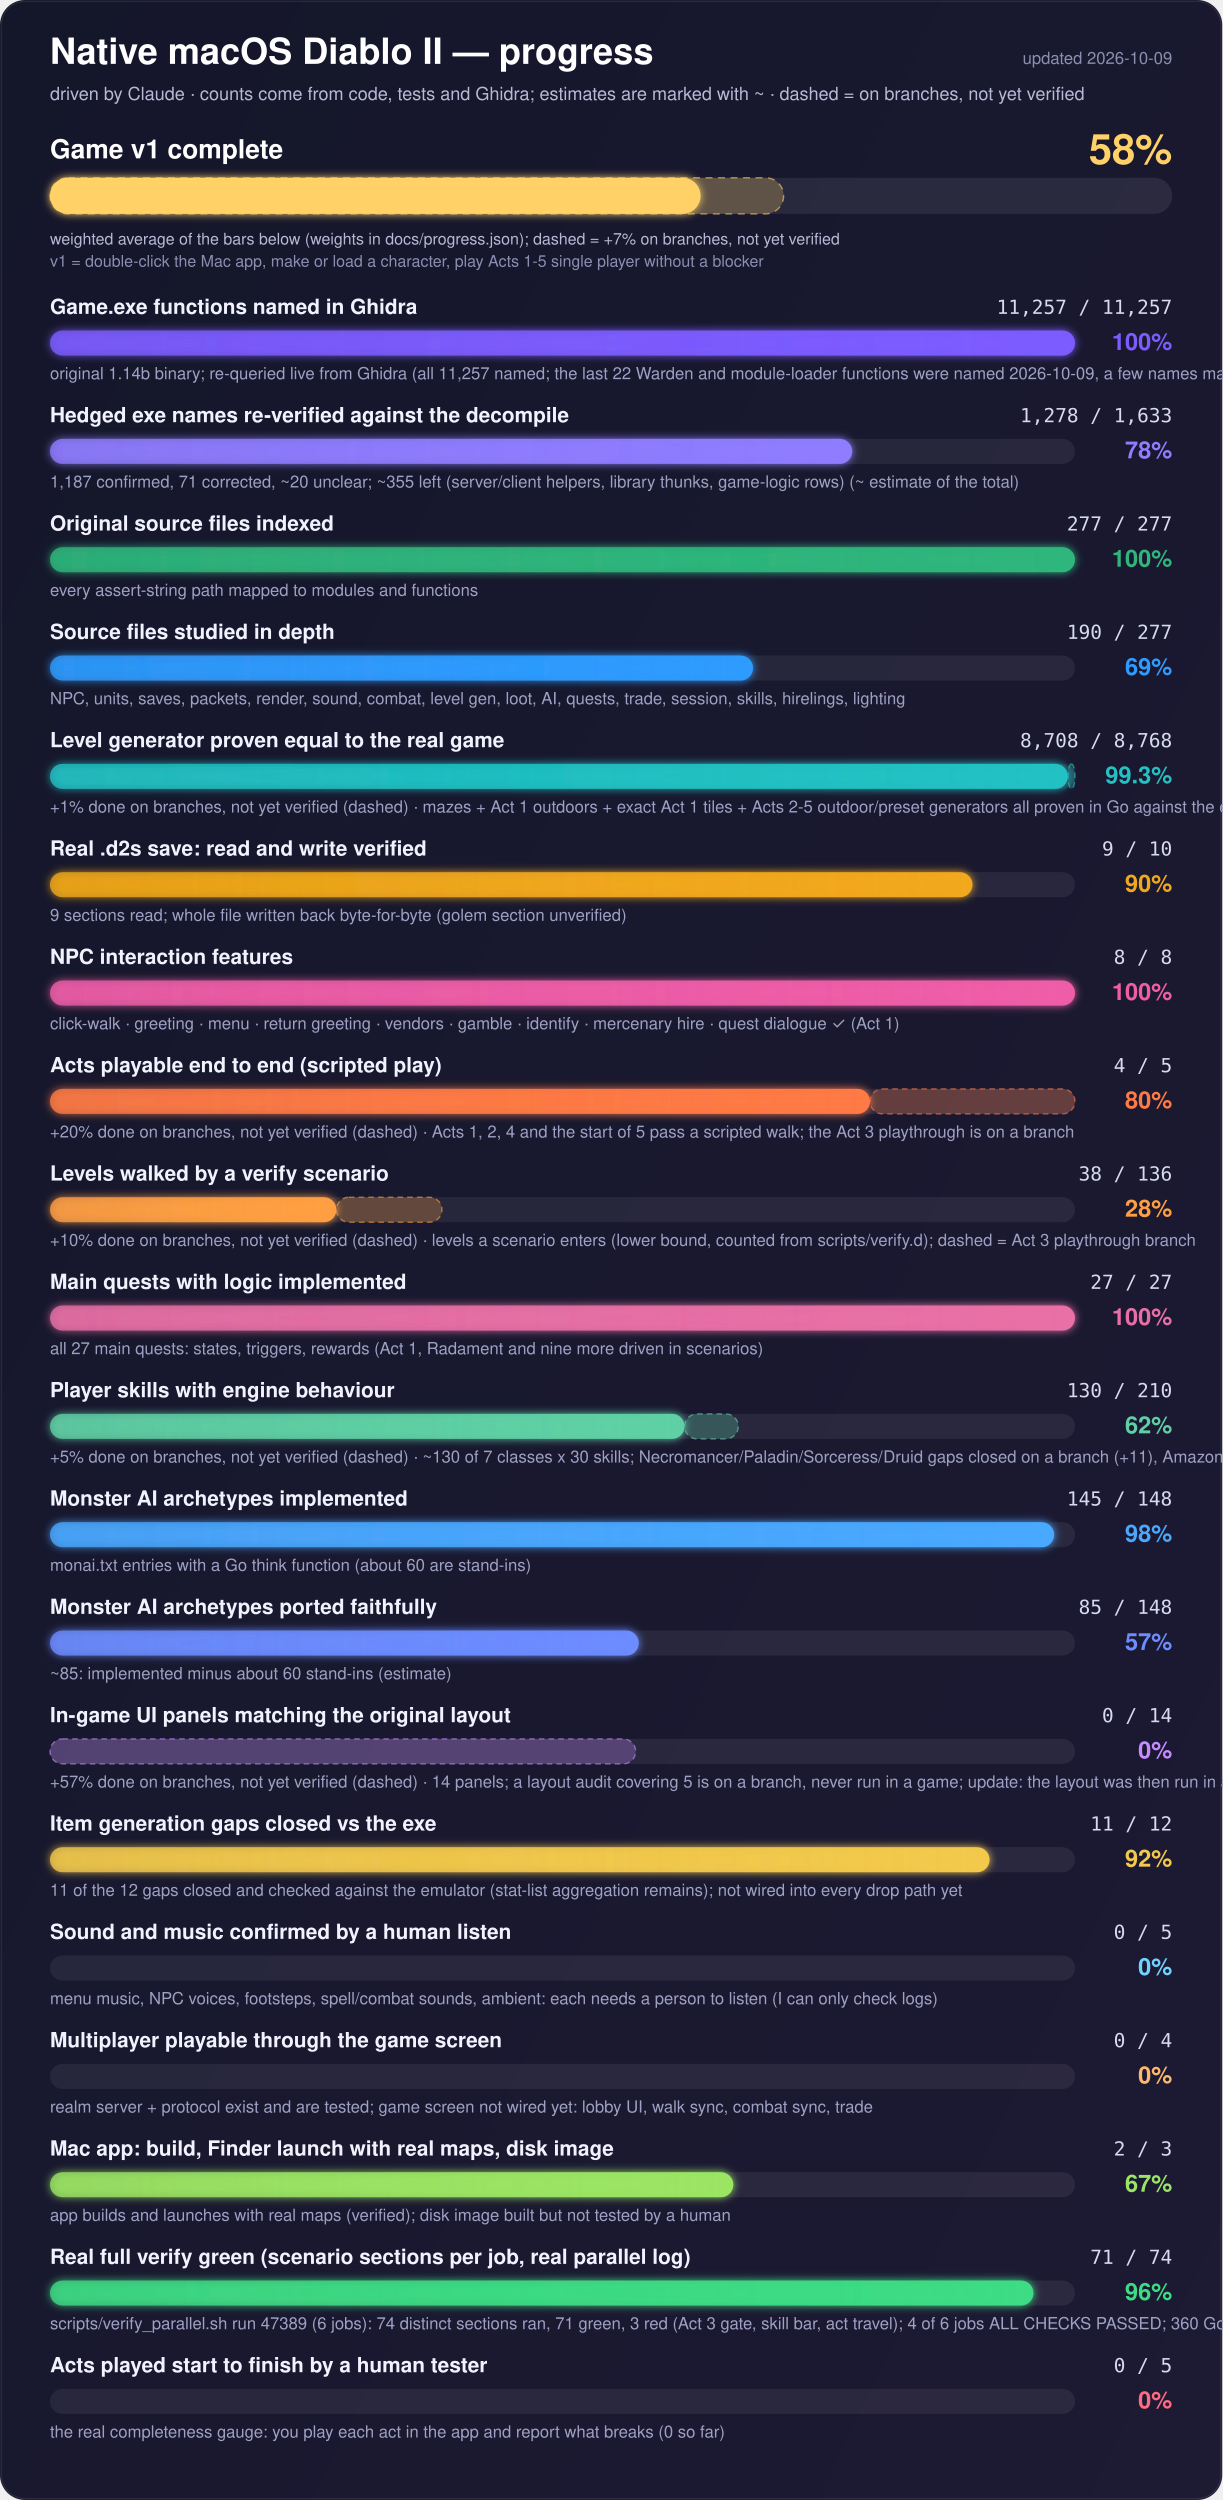
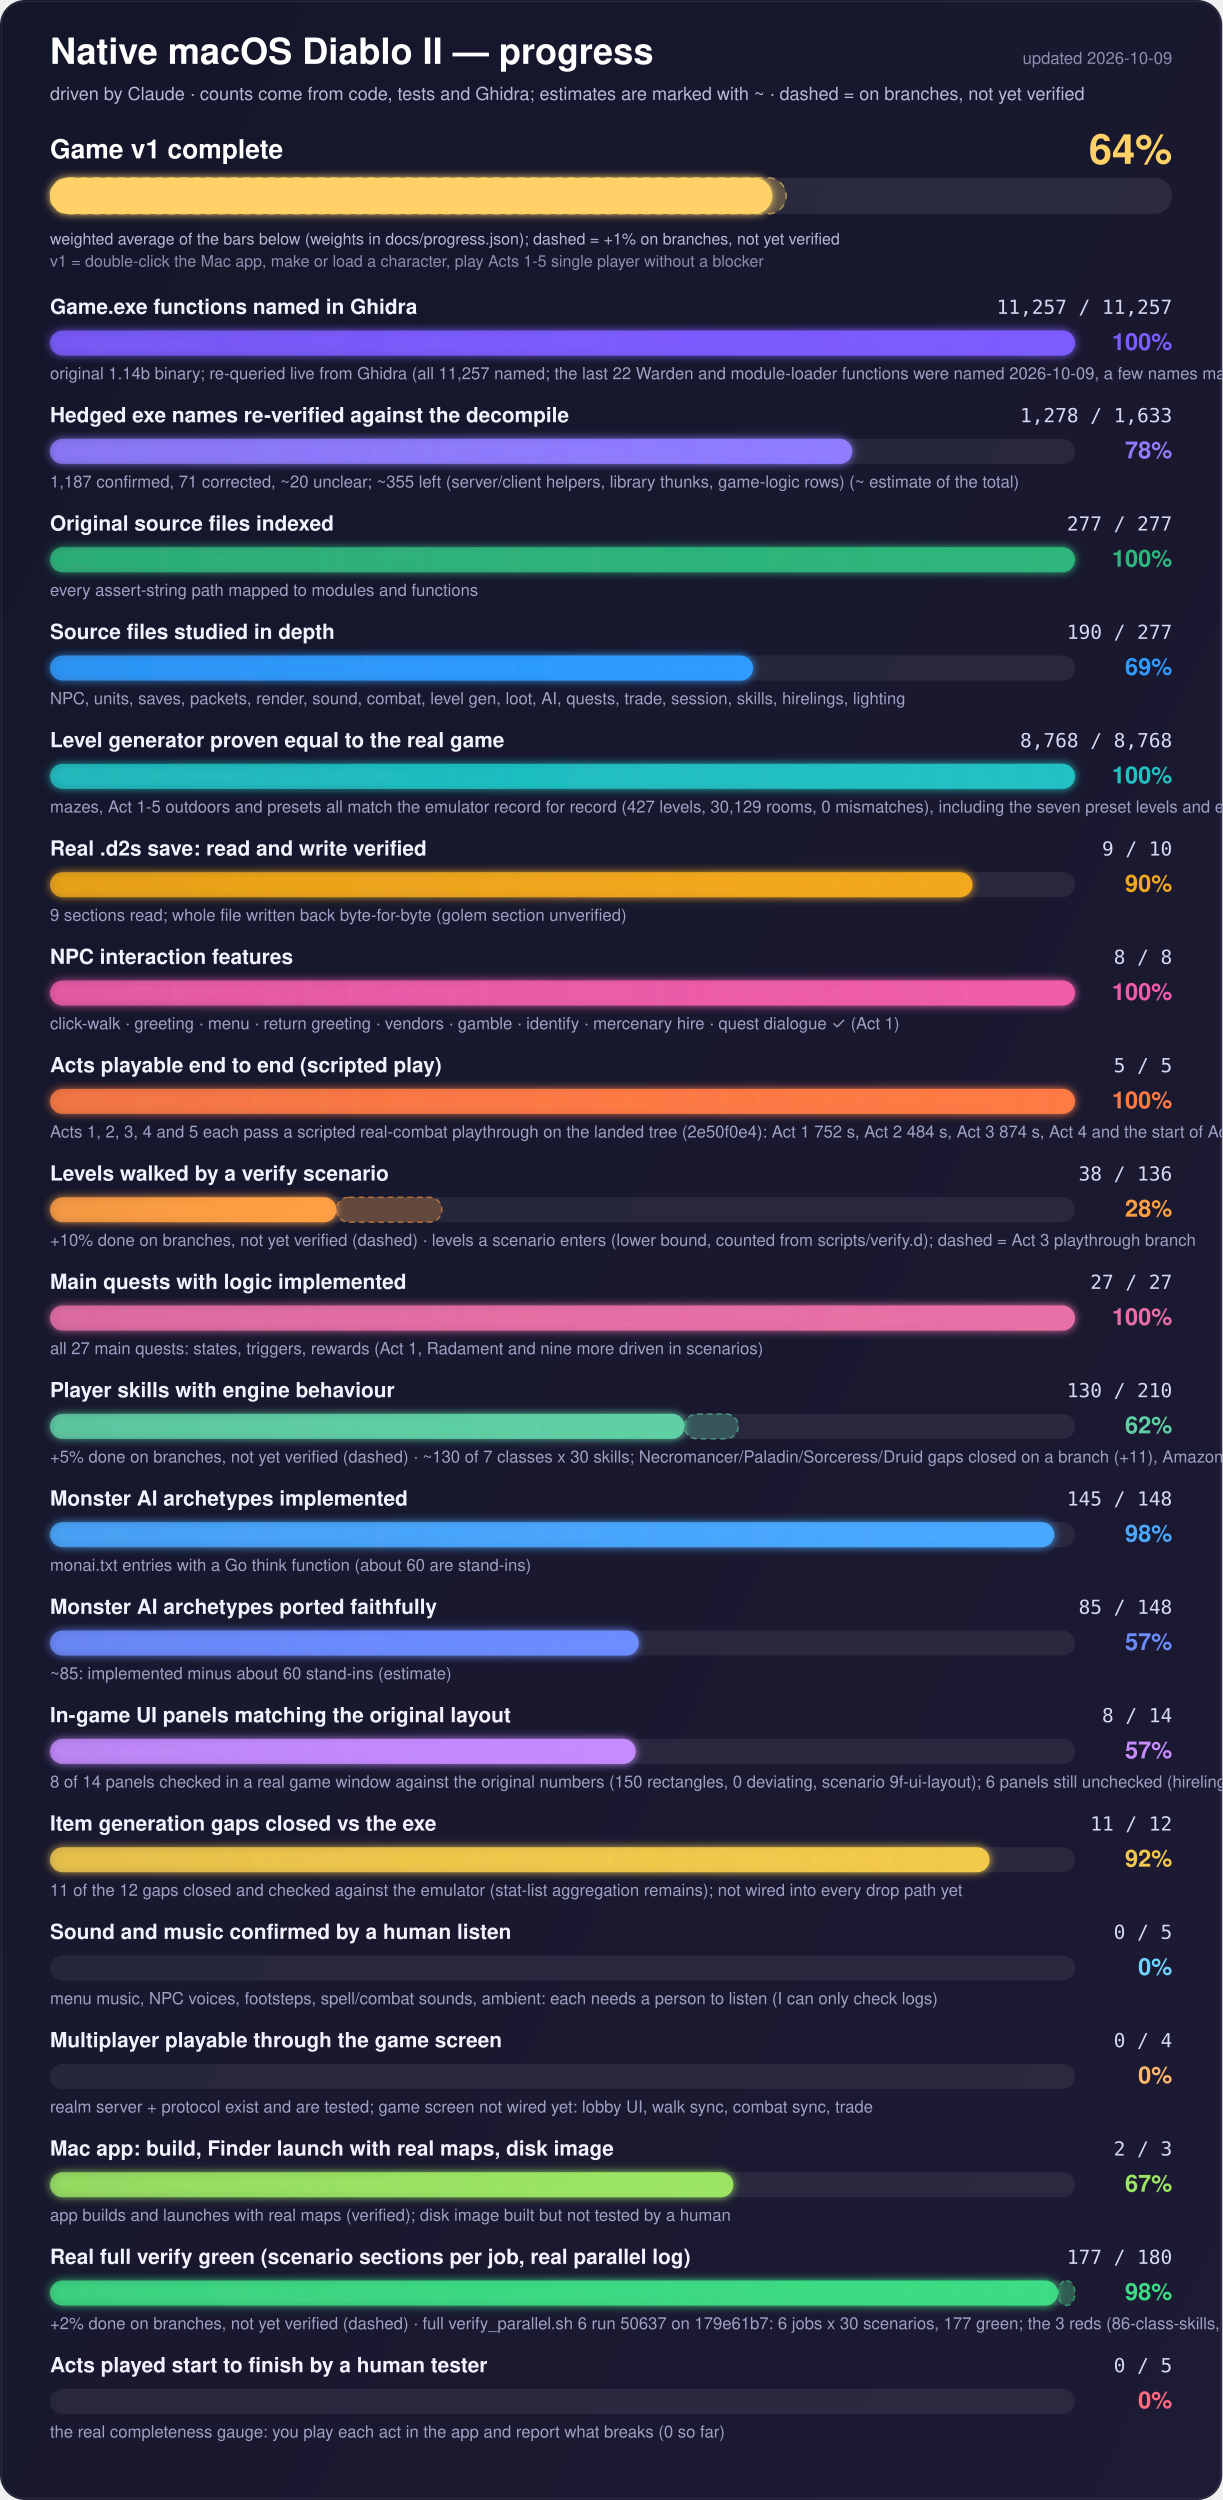
<svg xmlns="http://www.w3.org/2000/svg" width="880" height="1800" viewBox="0 0 880 1800" role="img" aria-label="Native macOS Diablo II — progress">
  <defs>
    <linearGradient id="bg" x1="0" y1="0" x2="1" y2="1">
      <stop offset="0" stop-color="#14162a" />
      <stop offset="1" stop-color="#1d1a33" />
    </linearGradient>
    <linearGradient id="g0" x1="0" y1="0" x2="1" y2="0">
      <stop offset="0" stop-color="#7c5cff" stop-opacity="0.75" />
      <stop offset="1" stop-color="#7c5cff" />
    </linearGradient>
    <linearGradient id="g1" x1="0" y1="0" x2="1" y2="0">
      <stop offset="0" stop-color="#8f7cff" stop-opacity="0.75" />
      <stop offset="1" stop-color="#8f7cff" />
    </linearGradient>
    <linearGradient id="g2" x1="0" y1="0" x2="1" y2="0">
      <stop offset="0" stop-color="#2fb67c" stop-opacity="0.75" />
      <stop offset="1" stop-color="#2fb67c" />
    </linearGradient>
    <linearGradient id="g3" x1="0" y1="0" x2="1" y2="0">
      <stop offset="0" stop-color="#2f9bff" stop-opacity="0.75" />
      <stop offset="1" stop-color="#2f9bff" />
    </linearGradient>
    <linearGradient id="g4" x1="0" y1="0" x2="1" y2="0">
      <stop offset="0" stop-color="#22c1c3" stop-opacity="0.75" />
      <stop offset="1" stop-color="#22c1c3" />
    </linearGradient>
    <linearGradient id="g5" x1="0" y1="0" x2="1" y2="0">
      <stop offset="0" stop-color="#f2a81d" stop-opacity="0.75" />
      <stop offset="1" stop-color="#f2a81d" />
    </linearGradient>
    <linearGradient id="g6" x1="0" y1="0" x2="1" y2="0">
      <stop offset="0" stop-color="#ef5da8" stop-opacity="0.75" />
      <stop offset="1" stop-color="#ef5da8" />
    </linearGradient>
    <linearGradient id="g7" x1="0" y1="0" x2="1" y2="0">
      <stop offset="0" stop-color="#ff7a45" stop-opacity="0.75" />
      <stop offset="1" stop-color="#ff7a45" />
    </linearGradient>
    <linearGradient id="g8" x1="0" y1="0" x2="1" y2="0">
      <stop offset="0" stop-color="#ff9f43" stop-opacity="0.75" />
      <stop offset="1" stop-color="#ff9f43" />
    </linearGradient>
    <linearGradient id="g9" x1="0" y1="0" x2="1" y2="0">
      <stop offset="0" stop-color="#e86fa6" stop-opacity="0.75" />
      <stop offset="1" stop-color="#e86fa6" />
    </linearGradient>
    <linearGradient id="g10" x1="0" y1="0" x2="1" y2="0">
      <stop offset="0" stop-color="#5fd0a5" stop-opacity="0.75" />
      <stop offset="1" stop-color="#5fd0a5" />
    </linearGradient>
    <linearGradient id="g11" x1="0" y1="0" x2="1" y2="0">
      <stop offset="0" stop-color="#4aa8ff" stop-opacity="0.75" />
      <stop offset="1" stop-color="#4aa8ff" />
    </linearGradient>
    <linearGradient id="g12" x1="0" y1="0" x2="1" y2="0">
      <stop offset="0" stop-color="#6c8cff" stop-opacity="0.75" />
      <stop offset="1" stop-color="#6c8cff" />
    </linearGradient>
    <linearGradient id="g13" x1="0" y1="0" x2="1" y2="0">
      <stop offset="0" stop-color="#c58bff" stop-opacity="0.75" />
      <stop offset="1" stop-color="#c58bff" />
    </linearGradient>
    <linearGradient id="g14" x1="0" y1="0" x2="1" y2="0">
      <stop offset="0" stop-color="#f2c94c" stop-opacity="0.75" />
      <stop offset="1" stop-color="#f2c94c" />
    </linearGradient>
    <linearGradient id="g15" x1="0" y1="0" x2="1" y2="0">
      <stop offset="0" stop-color="#6fd3ff" stop-opacity="0.75" />
      <stop offset="1" stop-color="#6fd3ff" />
    </linearGradient>
    <linearGradient id="g16" x1="0" y1="0" x2="1" y2="0">
      <stop offset="0" stop-color="#ffb86b" stop-opacity="0.75" />
      <stop offset="1" stop-color="#ffb86b" />
    </linearGradient>
    <linearGradient id="g17" x1="0" y1="0" x2="1" y2="0">
      <stop offset="0" stop-color="#9be564" stop-opacity="0.75" />
      <stop offset="1" stop-color="#9be564" />
    </linearGradient>
    <linearGradient id="g18" x1="0" y1="0" x2="1" y2="0">
      <stop offset="0" stop-color="#3ddc84" stop-opacity="0.75" />
      <stop offset="1" stop-color="#3ddc84" />
    </linearGradient>
    <linearGradient id="g19" x1="0" y1="0" x2="1" y2="0">
      <stop offset="0" stop-color="#ff6b81" stop-opacity="0.75" />
      <stop offset="1" stop-color="#ff6b81" />
    </linearGradient>
    <filter id="glow" x="-5%" y="-50%" width="110%" height="200%">
      <feGaussianBlur stdDeviation="3" result="b" />
      <feMerge>
        <feMergeNode in="b" />
        <feMergeNode in="SourceGraphic" />
      </feMerge>
    </filter>
  </defs>
  <rect width="880" height="1800" rx="18" fill="url(#bg)" />
  <rect x="1" y="1" width="878" height="1798" rx="17" fill="none" stroke="#ffffff" stroke-opacity="0.08" />
  <text x="36" y="46" font-family="-apple-system,Segoe UI,Helvetica,Arial,sans-serif" font-size="26" font-weight="700" fill="#ffffff">Native macOS Diablo II — progress</text>
  <text x="36" y="72" font-family="-apple-system,Segoe UI,Helvetica,Arial,sans-serif" font-size="13" fill="#b8b9d6">driven by Claude · counts come from code, tests and Ghidra; estimates are marked with ~ · dashed = on branches, not yet verified</text>
  <text x="844" y="46" text-anchor="end" font-family="-apple-system,Segoe UI,Helvetica,Arial,sans-serif" font-size="12" fill="#8c8eb0">updated 2026-10-09</text>
  <text x="36" y="114" font-family="-apple-system,Segoe UI,Helvetica,Arial,sans-serif" font-size="19" font-weight="700" fill="#ffffff">Game v1 complete</text>
-   <text x="844" y="118" text-anchor="end" font-family="-apple-system,Segoe UI,Helvetica,Arial,sans-serif" font-size="30" font-weight="800" fill="#ffd166">58%</text>
+   <text x="844" y="118" text-anchor="end" font-family="-apple-system,Segoe UI,Helvetica,Arial,sans-serif" font-size="30" font-weight="800" fill="#ffd166">64%</text>
  <rect x="36" y="128" width="808" height="26" rx="13" fill="#ffffff" fill-opacity="0.08" />
-   <rect x="36" y="128" width="528.2" height="26" rx="13" fill="#ffd166" fill-opacity="0.25" stroke="#ffd166" stroke-opacity="0.6" stroke-dasharray="5 4" />
-   <rect x="36" y="128" width="468.4" height="26" rx="13" fill="#ffd166" filter="url(#glow)" />
-   <text x="36" y="176" font-family="-apple-system,Segoe UI,Helvetica,Arial,sans-serif" font-size="11.5" fill="#b8b9d6">weighted average of the bars below (weights in docs/progress.json); dashed = +7% on branches, not yet verified</text>
+   <rect x="36" y="128" width="530.1" height="26" rx="13" fill="#ffd166" fill-opacity="0.25" stroke="#ffd166" stroke-opacity="0.6" stroke-dasharray="5 4" />
+   <rect x="36" y="128" width="520.1" height="26" rx="13" fill="#ffd166" filter="url(#glow)" />
+   <text x="36" y="176" font-family="-apple-system,Segoe UI,Helvetica,Arial,sans-serif" font-size="11.5" fill="#b8b9d6">weighted average of the bars below (weights in docs/progress.json); dashed = +1% on branches, not yet verified</text>
  <text x="36" y="192" font-family="-apple-system,Segoe UI,Helvetica,Arial,sans-serif" font-size="11.5" fill="#8c8eb0">v1 = double-click the Mac app, make or load a character, play Acts 1-5 single player without a blocker</text>
  <text x="36" y="226" font-family="-apple-system,Segoe UI,Helvetica,Arial,sans-serif" font-size="15" font-weight="600" fill="#f2f2ff">Game.exe functions named in Ghidra</text>
  <text x="844" y="226" text-anchor="end" font-family="ui-monospace,SFMono-Regular,Menlo,monospace" font-size="14" fill="#d8d9f2">11,257 / 11,257</text>
  <rect x="36" y="238" width="738" height="18" rx="9" fill="#ffffff" fill-opacity="0.07" />
  <rect x="36" y="238" width="738.0" height="18" rx="9" fill="url(#g0)" filter="url(#glow)" />
  <text x="844" y="252" text-anchor="end" font-family="-apple-system,Segoe UI,Helvetica,Arial,sans-serif" font-size="17" font-weight="700" fill="#7c5cff">100%</text>
  <text x="36" y="273" font-family="-apple-system,Segoe UI,Helvetica,Arial,sans-serif" font-size="12" fill="#9fa1c4">original 1.14b binary; re-queried live from Ghidra (all 11,257 named; the last 22 Warden and module-loader functions were named 2026-10-09, a few names marked unverified)</text>
  <text x="36" y="304" font-family="-apple-system,Segoe UI,Helvetica,Arial,sans-serif" font-size="15" font-weight="600" fill="#f2f2ff">Hedged exe names re-verified against the decompile</text>
  <text x="844" y="304" text-anchor="end" font-family="ui-monospace,SFMono-Regular,Menlo,monospace" font-size="14" fill="#d8d9f2">1,278 / 1,633</text>
  <rect x="36" y="316" width="738" height="18" rx="9" fill="#ffffff" fill-opacity="0.07" />
  <rect x="36" y="316" width="577.6" height="18" rx="9" fill="url(#g1)" filter="url(#glow)" />
  <text x="844" y="330" text-anchor="end" font-family="-apple-system,Segoe UI,Helvetica,Arial,sans-serif" font-size="17" font-weight="700" fill="#8f7cff">78%</text>
  <text x="36" y="351" font-family="-apple-system,Segoe UI,Helvetica,Arial,sans-serif" font-size="12" fill="#9fa1c4">1,187 confirmed, 71 corrected, ~20 unclear; ~355 left (server/client helpers, library thunks, game-logic rows) (~ estimate of the total)</text>
  <text x="36" y="382" font-family="-apple-system,Segoe UI,Helvetica,Arial,sans-serif" font-size="15" font-weight="600" fill="#f2f2ff">Original source files indexed</text>
  <text x="844" y="382" text-anchor="end" font-family="ui-monospace,SFMono-Regular,Menlo,monospace" font-size="14" fill="#d8d9f2">277 / 277</text>
  <rect x="36" y="394" width="738" height="18" rx="9" fill="#ffffff" fill-opacity="0.07" />
  <rect x="36" y="394" width="738.0" height="18" rx="9" fill="url(#g2)" filter="url(#glow)" />
  <text x="844" y="408" text-anchor="end" font-family="-apple-system,Segoe UI,Helvetica,Arial,sans-serif" font-size="17" font-weight="700" fill="#2fb67c">100%</text>
  <text x="36" y="429" font-family="-apple-system,Segoe UI,Helvetica,Arial,sans-serif" font-size="12" fill="#9fa1c4">every assert-string path mapped to modules and functions</text>
  <text x="36" y="460" font-family="-apple-system,Segoe UI,Helvetica,Arial,sans-serif" font-size="15" font-weight="600" fill="#f2f2ff">Source files studied in depth</text>
  <text x="844" y="460" text-anchor="end" font-family="ui-monospace,SFMono-Regular,Menlo,monospace" font-size="14" fill="#d8d9f2">190 / 277</text>
  <rect x="36" y="472" width="738" height="18" rx="9" fill="#ffffff" fill-opacity="0.07" />
  <rect x="36" y="472" width="506.2" height="18" rx="9" fill="url(#g3)" filter="url(#glow)" />
  <text x="844" y="486" text-anchor="end" font-family="-apple-system,Segoe UI,Helvetica,Arial,sans-serif" font-size="17" font-weight="700" fill="#2f9bff">69%</text>
  <text x="36" y="507" font-family="-apple-system,Segoe UI,Helvetica,Arial,sans-serif" font-size="12" fill="#9fa1c4">NPC, units, saves, packets, render, sound, combat, level gen, loot, AI, quests, trade, session, skills, hirelings, lighting</text>
  <text x="36" y="538" font-family="-apple-system,Segoe UI,Helvetica,Arial,sans-serif" font-size="15" font-weight="600" fill="#f2f2ff">Level generator proven equal to the real game</text>
-   <text x="844" y="538" text-anchor="end" font-family="ui-monospace,SFMono-Regular,Menlo,monospace" font-size="14" fill="#d8d9f2">8,708 / 8,768</text>
+   <text x="844" y="538" text-anchor="end" font-family="ui-monospace,SFMono-Regular,Menlo,monospace" font-size="14" fill="#d8d9f2">8,768 / 8,768</text>
  <rect x="36" y="550" width="738" height="18" rx="9" fill="#ffffff" fill-opacity="0.07" />
-   <rect x="36" y="550" width="732.9" height="18" rx="9" fill="url(#g4)" filter="url(#glow)" />
-   <rect x="768.9" y="550" width="5.1" height="18" rx="9" fill="#22c1c3" fill-opacity="0.28" stroke="#22c1c3" stroke-opacity="0.6" stroke-dasharray="4 3" />
-   <text x="844" y="564" text-anchor="end" font-family="-apple-system,Segoe UI,Helvetica,Arial,sans-serif" font-size="17" font-weight="700" fill="#22c1c3">99.3%</text>
-   <text x="36" y="585" font-family="-apple-system,Segoe UI,Helvetica,Arial,sans-serif" font-size="12" fill="#9fa1c4">+1% done on branches, not yet verified (dashed) · mazes + Act 1 outdoors + exact Act 1 tiles + Acts 2-5 outdoor/preset generators all proven in Go against the emulator; on branches: all 70 maze levels (2,696 rooms) and presets 26/27/32/33/37/94/97 now match the emulator record for record (427 levels, 30,129 rooms, 0 mismatches), not yet landed</text>
+   <rect x="36" y="550" width="738.0" height="18" rx="9" fill="url(#g4)" filter="url(#glow)" />
+   <text x="844" y="564" text-anchor="end" font-family="-apple-system,Segoe UI,Helvetica,Arial,sans-serif" font-size="17" font-weight="700" fill="#22c1c3">100%</text>
+   <text x="36" y="585" font-family="-apple-system,Segoe UI,Helvetica,Arial,sans-serif" font-size="12" fill="#9fa1c4">mazes, Act 1-5 outdoors and presets all match the emulator record for record (427 levels, 30,129 rooms, 0 mismatches), including the seven preset levels and exact maze tiles; landed</text>
  <text x="36" y="616" font-family="-apple-system,Segoe UI,Helvetica,Arial,sans-serif" font-size="15" font-weight="600" fill="#f2f2ff">Real .d2s save: read and write verified</text>
  <text x="844" y="616" text-anchor="end" font-family="ui-monospace,SFMono-Regular,Menlo,monospace" font-size="14" fill="#d8d9f2">9 / 10</text>
  <rect x="36" y="628" width="738" height="18" rx="9" fill="#ffffff" fill-opacity="0.07" />
  <rect x="36" y="628" width="664.2" height="18" rx="9" fill="url(#g5)" filter="url(#glow)" />
  <text x="844" y="642" text-anchor="end" font-family="-apple-system,Segoe UI,Helvetica,Arial,sans-serif" font-size="17" font-weight="700" fill="#f2a81d">90%</text>
  <text x="36" y="663" font-family="-apple-system,Segoe UI,Helvetica,Arial,sans-serif" font-size="12" fill="#9fa1c4">9 sections read; whole file written back byte-for-byte (golem section unverified)</text>
  <text x="36" y="694" font-family="-apple-system,Segoe UI,Helvetica,Arial,sans-serif" font-size="15" font-weight="600" fill="#f2f2ff">NPC interaction features</text>
  <text x="844" y="694" text-anchor="end" font-family="ui-monospace,SFMono-Regular,Menlo,monospace" font-size="14" fill="#d8d9f2">8 / 8</text>
  <rect x="36" y="706" width="738" height="18" rx="9" fill="#ffffff" fill-opacity="0.07" />
  <rect x="36" y="706" width="738.0" height="18" rx="9" fill="url(#g6)" filter="url(#glow)" />
  <text x="844" y="720" text-anchor="end" font-family="-apple-system,Segoe UI,Helvetica,Arial,sans-serif" font-size="17" font-weight="700" fill="#ef5da8">100%</text>
  <text x="36" y="741" font-family="-apple-system,Segoe UI,Helvetica,Arial,sans-serif" font-size="12" fill="#9fa1c4">click-walk · greeting · menu · return greeting · vendors · gamble · identify · mercenary hire · quest dialogue ✓ (Act 1)</text>
  <text x="36" y="772" font-family="-apple-system,Segoe UI,Helvetica,Arial,sans-serif" font-size="15" font-weight="600" fill="#f2f2ff">Acts playable end to end (scripted play)</text>
-   <text x="844" y="772" text-anchor="end" font-family="ui-monospace,SFMono-Regular,Menlo,monospace" font-size="14" fill="#d8d9f2">4 / 5</text>
+   <text x="844" y="772" text-anchor="end" font-family="ui-monospace,SFMono-Regular,Menlo,monospace" font-size="14" fill="#d8d9f2">5 / 5</text>
  <rect x="36" y="784" width="738" height="18" rx="9" fill="#ffffff" fill-opacity="0.07" />
-   <rect x="36" y="784" width="590.4" height="18" rx="9" fill="url(#g7)" filter="url(#glow)" />
-   <rect x="626.4" y="784" width="147.6" height="18" rx="9" fill="#ff7a45" fill-opacity="0.28" stroke="#ff7a45" stroke-opacity="0.6" stroke-dasharray="4 3" />
-   <text x="844" y="798" text-anchor="end" font-family="-apple-system,Segoe UI,Helvetica,Arial,sans-serif" font-size="17" font-weight="700" fill="#ff7a45">80%</text>
-   <text x="36" y="819" font-family="-apple-system,Segoe UI,Helvetica,Arial,sans-serif" font-size="12" fill="#9fa1c4">+20% done on branches, not yet verified (dashed) · Acts 1, 2, 4 and the start of 5 pass a scripted walk; the Act 3 playthrough is on a branch</text>
+   <rect x="36" y="784" width="738.0" height="18" rx="9" fill="url(#g7)" filter="url(#glow)" />
+   <text x="844" y="798" text-anchor="end" font-family="-apple-system,Segoe UI,Helvetica,Arial,sans-serif" font-size="17" font-weight="700" fill="#ff7a45">100%</text>
+   <text x="36" y="819" font-family="-apple-system,Segoe UI,Helvetica,Arial,sans-serif" font-size="12" fill="#9fa1c4">Acts 1, 2, 3, 4 and 5 each pass a scripted real-combat playthrough on the landed tree (2e50f0e4): Act 1 752 s, Act 2 484 s, Act 3 874 s, Act 4 and the start of Act 5 in the full verify, Act 5 caves 574 s</text>
  <text x="36" y="850" font-family="-apple-system,Segoe UI,Helvetica,Arial,sans-serif" font-size="15" font-weight="600" fill="#f2f2ff">Levels walked by a verify scenario</text>
  <text x="844" y="850" text-anchor="end" font-family="ui-monospace,SFMono-Regular,Menlo,monospace" font-size="14" fill="#d8d9f2">38 / 136</text>
  <rect x="36" y="862" width="738" height="18" rx="9" fill="#ffffff" fill-opacity="0.07" />
  <rect x="36" y="862" width="206.2" height="18" rx="9" fill="url(#g8)" filter="url(#glow)" />
  <rect x="242.2" y="862" width="76.0" height="18" rx="9" fill="#ff9f43" fill-opacity="0.28" stroke="#ff9f43" stroke-opacity="0.6" stroke-dasharray="4 3" />
  <text x="844" y="876" text-anchor="end" font-family="-apple-system,Segoe UI,Helvetica,Arial,sans-serif" font-size="17" font-weight="700" fill="#ff9f43">28%</text>
  <text x="36" y="897" font-family="-apple-system,Segoe UI,Helvetica,Arial,sans-serif" font-size="12" fill="#9fa1c4">+10% done on branches, not yet verified (dashed) · levels a scenario enters (lower bound, counted from scripts/verify.d); dashed = Act 3 playthrough branch</text>
  <text x="36" y="928" font-family="-apple-system,Segoe UI,Helvetica,Arial,sans-serif" font-size="15" font-weight="600" fill="#f2f2ff">Main quests with logic implemented</text>
  <text x="844" y="928" text-anchor="end" font-family="ui-monospace,SFMono-Regular,Menlo,monospace" font-size="14" fill="#d8d9f2">27 / 27</text>
  <rect x="36" y="940" width="738" height="18" rx="9" fill="#ffffff" fill-opacity="0.07" />
  <rect x="36" y="940" width="738.0" height="18" rx="9" fill="url(#g9)" filter="url(#glow)" />
  <text x="844" y="954" text-anchor="end" font-family="-apple-system,Segoe UI,Helvetica,Arial,sans-serif" font-size="17" font-weight="700" fill="#e86fa6">100%</text>
  <text x="36" y="975" font-family="-apple-system,Segoe UI,Helvetica,Arial,sans-serif" font-size="12" fill="#9fa1c4">all 27 main quests: states, triggers, rewards (Act 1, Radament and nine more driven in scenarios)</text>
  <text x="36" y="1006" font-family="-apple-system,Segoe UI,Helvetica,Arial,sans-serif" font-size="15" font-weight="600" fill="#f2f2ff">Player skills with engine behaviour</text>
  <text x="844" y="1006" text-anchor="end" font-family="ui-monospace,SFMono-Regular,Menlo,monospace" font-size="14" fill="#d8d9f2">130 / 210</text>
  <rect x="36" y="1018" width="738" height="18" rx="9" fill="#ffffff" fill-opacity="0.07" />
  <rect x="36" y="1018" width="456.9" height="18" rx="9" fill="url(#g10)" filter="url(#glow)" />
  <rect x="492.9" y="1018" width="38.7" height="18" rx="9" fill="#5fd0a5" fill-opacity="0.28" stroke="#5fd0a5" stroke-opacity="0.6" stroke-dasharray="4 3" />
  <text x="844" y="1032" text-anchor="end" font-family="-apple-system,Segoe UI,Helvetica,Arial,sans-serif" font-size="17" font-weight="700" fill="#5fd0a5">62%</text>
  <text x="36" y="1053" font-family="-apple-system,Segoe UI,Helvetica,Arial,sans-serif" font-size="12" fill="#9fa1c4">+5% done on branches, not yet verified (dashed) · ~130 of 7 classes x 30 skills; Necromancer/Paladin/Sorceress/Druid gaps closed on a branch (+11), Amazon/Barbarian/Assassin in progress</text>
  <text x="36" y="1084" font-family="-apple-system,Segoe UI,Helvetica,Arial,sans-serif" font-size="15" font-weight="600" fill="#f2f2ff">Monster AI archetypes implemented</text>
  <text x="844" y="1084" text-anchor="end" font-family="ui-monospace,SFMono-Regular,Menlo,monospace" font-size="14" fill="#d8d9f2">145 / 148</text>
  <rect x="36" y="1096" width="738" height="18" rx="9" fill="#ffffff" fill-opacity="0.07" />
  <rect x="36" y="1096" width="723.0" height="18" rx="9" fill="url(#g11)" filter="url(#glow)" />
  <text x="844" y="1110" text-anchor="end" font-family="-apple-system,Segoe UI,Helvetica,Arial,sans-serif" font-size="17" font-weight="700" fill="#4aa8ff">98%</text>
  <text x="36" y="1131" font-family="-apple-system,Segoe UI,Helvetica,Arial,sans-serif" font-size="12" fill="#9fa1c4">monai.txt entries with a Go think function (about 60 are stand-ins)</text>
  <text x="36" y="1162" font-family="-apple-system,Segoe UI,Helvetica,Arial,sans-serif" font-size="15" font-weight="600" fill="#f2f2ff">Monster AI archetypes ported faithfully</text>
  <text x="844" y="1162" text-anchor="end" font-family="ui-monospace,SFMono-Regular,Menlo,monospace" font-size="14" fill="#d8d9f2">85 / 148</text>
  <rect x="36" y="1174" width="738" height="18" rx="9" fill="#ffffff" fill-opacity="0.07" />
  <rect x="36" y="1174" width="423.9" height="18" rx="9" fill="url(#g12)" filter="url(#glow)" />
  <text x="844" y="1188" text-anchor="end" font-family="-apple-system,Segoe UI,Helvetica,Arial,sans-serif" font-size="17" font-weight="700" fill="#6c8cff">57%</text>
  <text x="36" y="1209" font-family="-apple-system,Segoe UI,Helvetica,Arial,sans-serif" font-size="12" fill="#9fa1c4">~85: implemented minus about 60 stand-ins (estimate)</text>
  <text x="36" y="1240" font-family="-apple-system,Segoe UI,Helvetica,Arial,sans-serif" font-size="15" font-weight="600" fill="#f2f2ff">In-game UI panels matching the original layout</text>
-   <text x="844" y="1240" text-anchor="end" font-family="ui-monospace,SFMono-Regular,Menlo,monospace" font-size="14" fill="#d8d9f2">0 / 14</text>
+   <text x="844" y="1240" text-anchor="end" font-family="ui-monospace,SFMono-Regular,Menlo,monospace" font-size="14" fill="#d8d9f2">8 / 14</text>
  <rect x="36" y="1252" width="738" height="18" rx="9" fill="#ffffff" fill-opacity="0.07" />
-   <rect x="36.0" y="1252" width="421.7" height="18" rx="9" fill="#c58bff" fill-opacity="0.28" stroke="#c58bff" stroke-opacity="0.6" stroke-dasharray="4 3" />
-   <text x="844" y="1266" text-anchor="end" font-family="-apple-system,Segoe UI,Helvetica,Arial,sans-serif" font-size="17" font-weight="700" fill="#c58bff">0%</text>
-   <text x="36" y="1287" font-family="-apple-system,Segoe UI,Helvetica,Arial,sans-serif" font-size="12" fill="#9fa1c4">+57% done on branches, not yet verified (dashed) · 14 panels; a layout audit covering 5 is on a branch, never run in a game; update: the layout was then run in a real game window on a branch (150 rectangles checked, 0 deviating) but that branch is not landed</text>
+   <rect x="36" y="1252" width="421.7" height="18" rx="9" fill="url(#g13)" filter="url(#glow)" />
+   <text x="844" y="1266" text-anchor="end" font-family="-apple-system,Segoe UI,Helvetica,Arial,sans-serif" font-size="17" font-weight="700" fill="#c58bff">57%</text>
+   <text x="36" y="1287" font-family="-apple-system,Segoe UI,Helvetica,Arial,sans-serif" font-size="12" fill="#9fa1c4">8 of 14 panels checked in a real game window against the original numbers (150 rectangles, 0 deviating, scenario 9f-ui-layout); 6 panels still unchecked (hireling panel, hirelings list and a few others are on held branches)</text>
  <text x="36" y="1318" font-family="-apple-system,Segoe UI,Helvetica,Arial,sans-serif" font-size="15" font-weight="600" fill="#f2f2ff">Item generation gaps closed vs the exe</text>
  <text x="844" y="1318" text-anchor="end" font-family="ui-monospace,SFMono-Regular,Menlo,monospace" font-size="14" fill="#d8d9f2">11 / 12</text>
  <rect x="36" y="1330" width="738" height="18" rx="9" fill="#ffffff" fill-opacity="0.07" />
  <rect x="36" y="1330" width="676.5" height="18" rx="9" fill="url(#g14)" filter="url(#glow)" />
  <text x="844" y="1344" text-anchor="end" font-family="-apple-system,Segoe UI,Helvetica,Arial,sans-serif" font-size="17" font-weight="700" fill="#f2c94c">92%</text>
  <text x="36" y="1365" font-family="-apple-system,Segoe UI,Helvetica,Arial,sans-serif" font-size="12" fill="#9fa1c4">11 of the 12 gaps closed and checked against the emulator (stat-list aggregation remains); not wired into every drop path yet</text>
  <text x="36" y="1396" font-family="-apple-system,Segoe UI,Helvetica,Arial,sans-serif" font-size="15" font-weight="600" fill="#f2f2ff">Sound and music confirmed by a human listen</text>
  <text x="844" y="1396" text-anchor="end" font-family="ui-monospace,SFMono-Regular,Menlo,monospace" font-size="14" fill="#d8d9f2">0 / 5</text>
  <rect x="36" y="1408" width="738" height="18" rx="9" fill="#ffffff" fill-opacity="0.07" />
  <text x="844" y="1422" text-anchor="end" font-family="-apple-system,Segoe UI,Helvetica,Arial,sans-serif" font-size="17" font-weight="700" fill="#6fd3ff">0%</text>
  <text x="36" y="1443" font-family="-apple-system,Segoe UI,Helvetica,Arial,sans-serif" font-size="12" fill="#9fa1c4">menu music, NPC voices, footsteps, spell/combat sounds, ambient: each needs a person to listen (I can only check logs)</text>
  <text x="36" y="1474" font-family="-apple-system,Segoe UI,Helvetica,Arial,sans-serif" font-size="15" font-weight="600" fill="#f2f2ff">Multiplayer playable through the game screen</text>
  <text x="844" y="1474" text-anchor="end" font-family="ui-monospace,SFMono-Regular,Menlo,monospace" font-size="14" fill="#d8d9f2">0 / 4</text>
  <rect x="36" y="1486" width="738" height="18" rx="9" fill="#ffffff" fill-opacity="0.07" />
  <text x="844" y="1500" text-anchor="end" font-family="-apple-system,Segoe UI,Helvetica,Arial,sans-serif" font-size="17" font-weight="700" fill="#ffb86b">0%</text>
  <text x="36" y="1521" font-family="-apple-system,Segoe UI,Helvetica,Arial,sans-serif" font-size="12" fill="#9fa1c4">realm server + protocol exist and are tested; game screen not wired yet: lobby UI, walk sync, combat sync, trade</text>
  <text x="36" y="1552" font-family="-apple-system,Segoe UI,Helvetica,Arial,sans-serif" font-size="15" font-weight="600" fill="#f2f2ff">Mac app: build, Finder launch with real maps, disk image</text>
  <text x="844" y="1552" text-anchor="end" font-family="ui-monospace,SFMono-Regular,Menlo,monospace" font-size="14" fill="#d8d9f2">2 / 3</text>
  <rect x="36" y="1564" width="738" height="18" rx="9" fill="#ffffff" fill-opacity="0.07" />
  <rect x="36" y="1564" width="492.0" height="18" rx="9" fill="url(#g17)" filter="url(#glow)" />
  <text x="844" y="1578" text-anchor="end" font-family="-apple-system,Segoe UI,Helvetica,Arial,sans-serif" font-size="17" font-weight="700" fill="#9be564">67%</text>
  <text x="36" y="1599" font-family="-apple-system,Segoe UI,Helvetica,Arial,sans-serif" font-size="12" fill="#9fa1c4">app builds and launches with real maps (verified); disk image built but not tested by a human</text>
  <text x="36" y="1630" font-family="-apple-system,Segoe UI,Helvetica,Arial,sans-serif" font-size="15" font-weight="600" fill="#f2f2ff">Real full verify green (scenario sections per job, real parallel log)</text>
-   <text x="844" y="1630" text-anchor="end" font-family="ui-monospace,SFMono-Regular,Menlo,monospace" font-size="14" fill="#d8d9f2">71 / 74</text>
+   <text x="844" y="1630" text-anchor="end" font-family="ui-monospace,SFMono-Regular,Menlo,monospace" font-size="14" fill="#d8d9f2">177 / 180</text>
  <rect x="36" y="1642" width="738" height="18" rx="9" fill="#ffffff" fill-opacity="0.07" />
-   <rect x="36" y="1642" width="708.1" height="18" rx="9" fill="url(#g18)" filter="url(#glow)" />
-   <text x="844" y="1656" text-anchor="end" font-family="-apple-system,Segoe UI,Helvetica,Arial,sans-serif" font-size="17" font-weight="700" fill="#3ddc84">96%</text>
-   <text x="36" y="1677" font-family="-apple-system,Segoe UI,Helvetica,Arial,sans-serif" font-size="12" fill="#9fa1c4">scripts/verify_parallel.sh run 47389 (6 jobs): 74 distinct sections ran, 71 green, 3 red (Act 3 gate, skill bar, act travel); 4 of 6 jobs ALL CHECKS PASSED; 360 Go tests PASS, 0 FAIL; a landing verify of the combined branch is in flight (not counted until it finishes)</text>
+   <rect x="36" y="1642" width="725.7" height="18" rx="9" fill="url(#g18)" filter="url(#glow)" />
+   <rect x="761.7" y="1642" width="12.3" height="18" rx="9" fill="#3ddc84" fill-opacity="0.28" stroke="#3ddc84" stroke-opacity="0.6" stroke-dasharray="4 3" />
+   <text x="844" y="1656" text-anchor="end" font-family="-apple-system,Segoe UI,Helvetica,Arial,sans-serif" font-size="17" font-weight="700" fill="#3ddc84">98%</text>
+   <text x="36" y="1677" font-family="-apple-system,Segoe UI,Helvetica,Arial,sans-serif" font-size="12" fill="#9fa1c4">+2% done on branches, not yet verified (dashed) · full verify_parallel.sh 6 run 50637 on 179e61b7: 6 jobs x 30 scenarios, 177 green; the 3 reds (86-class-skills, Act 3 playthrough, Act 5 caves playthrough) were fixed and re-run alone green; the final tree has no second full run</text>
  <text x="36" y="1708" font-family="-apple-system,Segoe UI,Helvetica,Arial,sans-serif" font-size="15" font-weight="600" fill="#f2f2ff">Acts played start to finish by a human tester</text>
  <text x="844" y="1708" text-anchor="end" font-family="ui-monospace,SFMono-Regular,Menlo,monospace" font-size="14" fill="#d8d9f2">0 / 5</text>
  <rect x="36" y="1720" width="738" height="18" rx="9" fill="#ffffff" fill-opacity="0.07" />
  <text x="844" y="1734" text-anchor="end" font-family="-apple-system,Segoe UI,Helvetica,Arial,sans-serif" font-size="17" font-weight="700" fill="#ff6b81">0%</text>
  <text x="36" y="1755" font-family="-apple-system,Segoe UI,Helvetica,Arial,sans-serif" font-size="12" fill="#9fa1c4">the real completeness gauge: you play each act in the app and report what breaks (0 so far)</text>
</svg>
